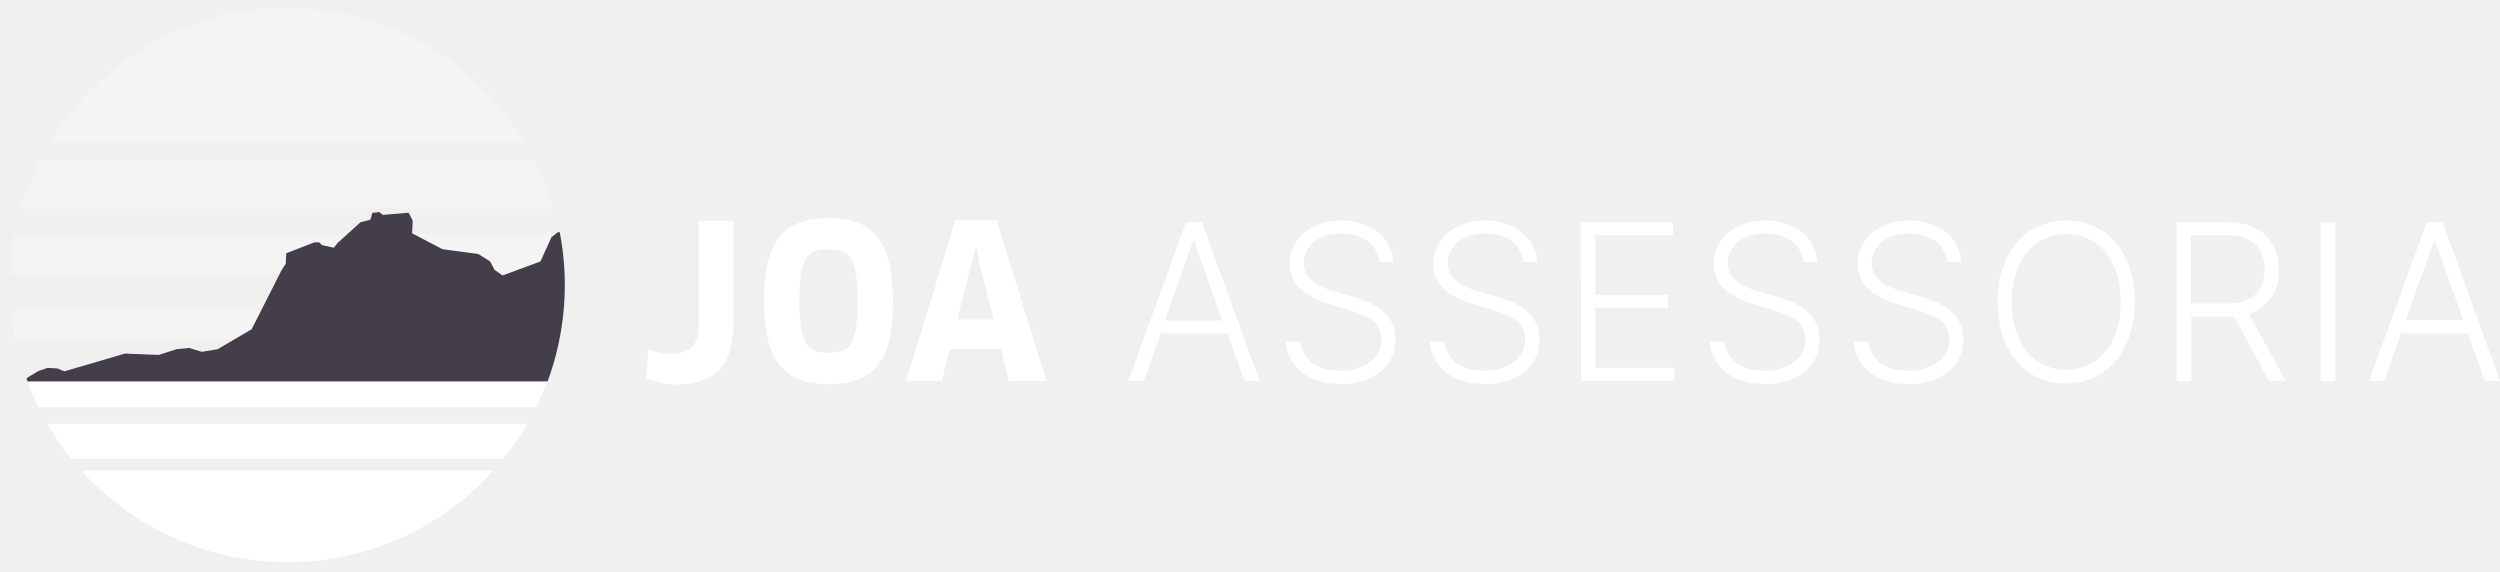
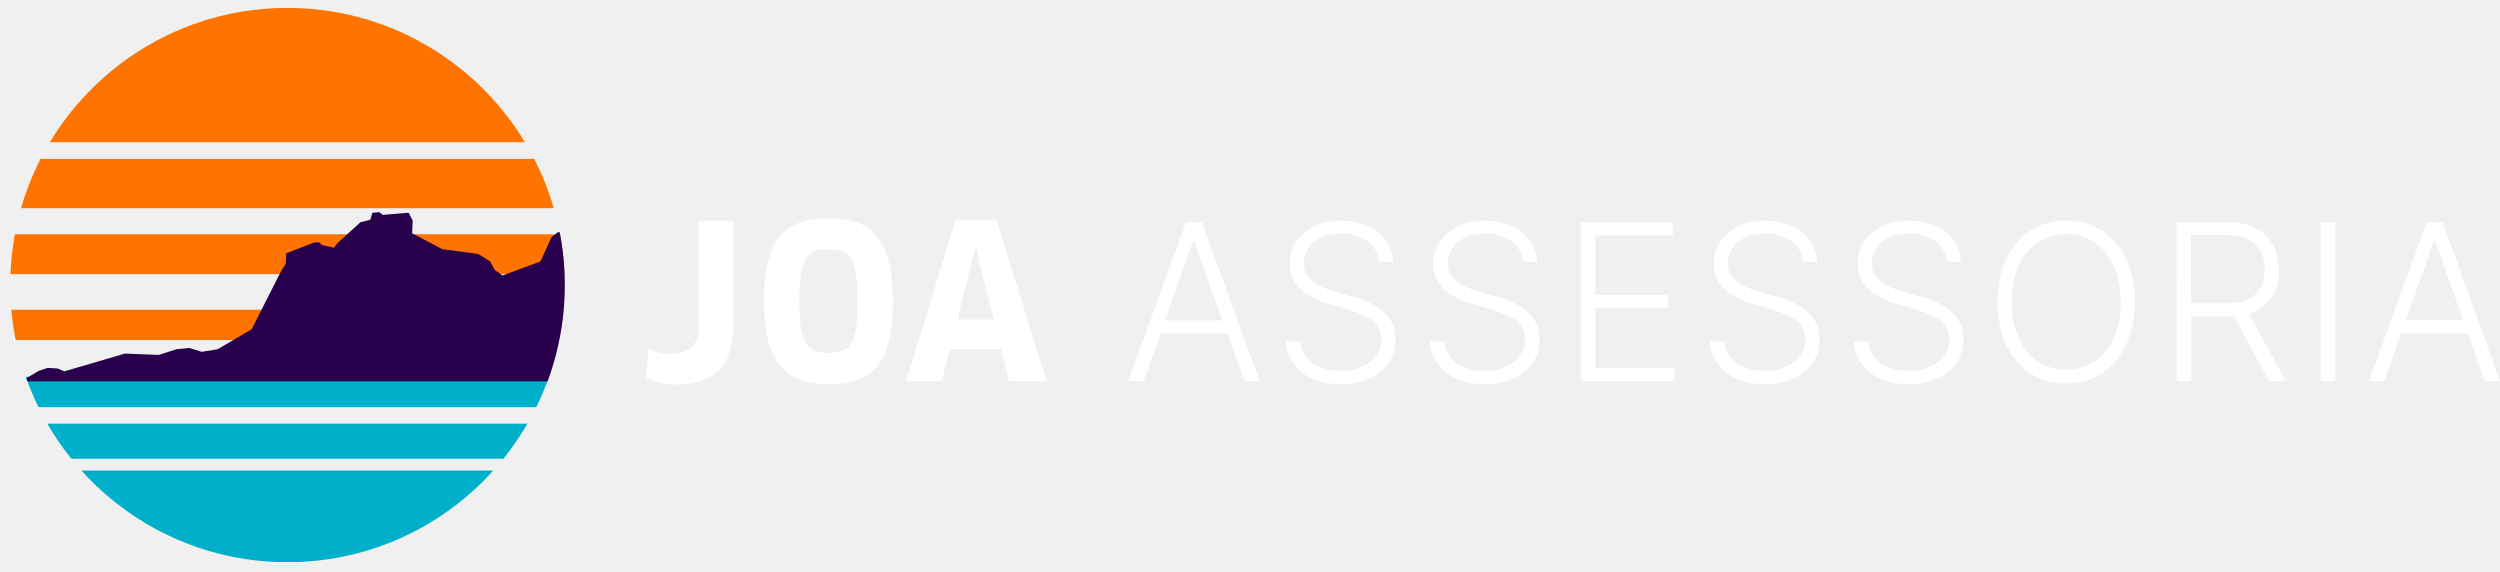
<svg xmlns="http://www.w3.org/2000/svg" id="Camada_1" data-name="Camada 1" viewBox="0 0 315 72">
  <defs>
-     <style>.cls-1{fill:none;}.cls-2{clip-path:url(#clip-path);}.cls-3{fill:#f4f4f4;}.cls-4{fill:#fff;}.cls-5{fill:#433e49;}</style>
+     <style>.cls-1{fill:none;}.cls-2{fill:#fff;}.cls-3{clip-path:url(#clip-path);}.cls-4{fill:#ff7300;}.cls-5{fill:#00b0cb;}.cls-6{fill:#28004c;}</style>
    <clipPath id="clip-path">
      <circle class="cls-1" cx="36.21" cy="35.92" r="34.92" />
    </clipPath>
  </defs>
-   <g class="cls-2">
-     <polygon class="cls-3" points="-4.2 1.01 -4.2 8.13 -4.2 9.61 -4.2 17.92 79.81 17.92 79.81 9.61 79.81 8.13 79.81 1.01 -4.2 1.01" />
-     <rect class="cls-3" x="-4.2" y="20.02" width="84" height="6.21" />
-     <rect class="cls-3" x="-4.2" y="29.52" width="84" height="5.02" />
-     <rect class="cls-3" x="-4.2" y="39.03" width="84" height="3.82" />
-     <polygon class="cls-4" points="79.81 59.29 -4.2 59.29 -4.2 65.2 -4.2 66.35 -4.2 70.81 79.81 70.81 79.81 66.35 79.81 66.35 79.81 59.29" />
-     <rect class="cls-4" x="-4.2" y="53.38" width="84" height="4.42" />
-     <rect class="cls-4" x="-4.2" y="47.48" width="84" height="3.82" />
+   <path class="cls-2" d="M92.39,41c0,5.5-2.78,7.45-7.26,7.45a8,8,0,0,1-3.67-.81l.24-3.7a5.34,5.34,0,0,0,2.73.65c2.37,0,3.62-1,3.62-3.67V27.81h4.34Z" />
+   <path class="cls-2" d="M104.39,48.4c-5.64,0-8.12-3-8.12-10.47s2.37-10.44,8.12-10.44,8.12,3,8.12,10.44C112.52,45.56,110.14,48.4,104.39,48.4Zm0-17c-2.73,0-3.67,1.16-3.67,6.5s.94,6.56,3.7,6.56,3.64-1.21,3.64-6.56-.91-6.47-3.67-6.47Z" />
+   <path class="cls-2" d="M126.14,44h-6.48l-1,4h-4.48l6.21-20.24h5.18L131.86,48h-4.72Zm-3.75-10.74-1.78,7h4.61l-1.78-7L123,31.16h-.08Z" />
+   <path class="cls-2" d="M142.17,48l7.27-20h2l7.27,20H156.8l-2.14-6h-8.4l-2.14,6ZM154,40.38l-3.54-10h-.14l-3.54,10Z" />
+   <path class="cls-2" d="M169,29.41c-2.79,0-4.72,1.57-4.72,3.72s2,3.1,4,3.64l2.11.61c2.54.71,5.43,2,5.43,5.36s-2.6,5.65-6.93,5.65c-4.08,0-6.66-2.18-6.87-5.34h1.87c.2,2.37,2.3,3.67,5,3.67,3,0,5.17-1.61,5.17-4,0-2-1.7-3-4.18-3.69l-2.39-.7c-3.13-.93-5-2.54-5-5.11,0-3.22,2.84-5.44,6.53-5.44s6.4,2.22,6.53,5.22h-1.77C173.56,30.82,171.67,29.41,169,29.41Z" />
+   <path class="cls-2" d="M187.15,29.41c-2.79,0-4.72,1.57-4.72,3.72s2,3.1,4,3.64l2.11.61c2.54.71,5.43,2,5.43,5.36s-2.6,5.65-6.93,5.65c-4.08,0-6.66-2.18-6.87-5.34H182c.2,2.37,2.3,3.67,5,3.67,3,0,5.17-1.61,5.17-4,0-2-1.7-3-4.18-3.69l-2.39-.7c-3.13-.93-5-2.54-5-5.11,0-3.22,2.84-5.44,6.53-5.44S193.55,30,193.69,33h-1.77C191.69,30.82,189.8,29.41,187.15,29.41Z" />
+   <path class="cls-2" d="M199.19,28h11.6v1.64H201v7.53h9.16v1.64H201v7.55h10V48H199.2Z" />
+   <path class="cls-2" d="M222.43,29.41c-2.79,0-4.72,1.57-4.72,3.72s2,3.1,4,3.64l2.11.61c2.54.71,5.43,2,5.43,5.36s-2.6,5.65-6.93,5.65c-4.08,0-6.66-2.18-6.87-5.34h1.87c.2,2.37,2.3,3.67,5,3.67,3,0,5.17-1.61,5.17-4,0-2-1.7-3-4.18-3.69l-2.39-.7c-3.13-.93-5-2.54-5-5.11,0-3.22,2.84-5.44,6.53-5.44S228.83,30,229,33h-1.8C227,30.82,225.08,29.41,222.43,29.41Z" />
+   <path class="cls-2" d="M240.56,29.41c-2.79,0-4.72,1.57-4.72,3.72s2,3.1,4,3.64l2.11.61c2.54.71,5.43,2,5.43,5.36s-2.6,5.65-6.93,5.65c-4.08,0-6.66-2.18-6.87-5.34h1.87c.2,2.37,2.3,3.67,5,3.67,3,0,5.17-1.61,5.17-4,0-2-1.7-3-4.18-3.69l-2.39-.7c-3.13-.93-5-2.54-5-5.11,0-3.22,2.84-5.44,6.53-5.44S247,30,247.09,33h-1.77C245.1,30.82,243.21,29.41,240.56,29.41Z" />
+   <path class="cls-2" d="M260.34,48.32c-5.06,0-8.64-4-8.64-10.27s3.59-10.27,8.64-10.27S269,31.79,269,38,265.4,48.32,260.34,48.32Zm0-18.83c-3.93,0-6.87,3.16-6.87,8.55s2.92,8.55,6.87,8.55,6.88-3.17,6.87-8.55S264.29,29.49,260.34,29.49Z" />
+   <path class="cls-2" d="M274.24,28h6.45c4.25,0,6.44,2.49,6.44,6a5.42,5.42,0,0,1-3.78,5.55L288,48h-2.11l-4.38-8.11h-5.42V48h-1.83Zm6.44,10.24c3.13,0,4.67-1.64,4.67-4.26s-1.53-4.35-4.7-4.35h-4.58v8.6Z" />
+   <path class="cls-2" d="M294.24,48h-1.83V28h1.83Z" />
+   <path class="cls-2" d="M298.5,48l7.27-20h2L315,48h-1.91l-2.14-6h-8.4l-2.14,6Zm11.86-7.67-3.54-10h-.14l-3.54,10Z" />
+   <g class="cls-3">
+     <polygon class="cls-4" points="-4.2 1.01 -4.2 8.13 -4.2 9.61 -4.2 17.92 79.81 17.92 79.81 9.61 79.81 8.13 79.81 1.01 -4.2 1.01" />
+     <rect class="cls-4" x="-4.2" y="20.02" width="84" height="6.21" />
+     <rect class="cls-4" x="-4.2" y="29.52" width="84" height="5.02" />
+     <rect class="cls-4" x="-4.2" y="39.03" width="84" height="3.82" />
+     <polygon class="cls-5" points="79.81 59.29 -4.2 59.29 -4.2 65.2 -4.2 66.35 -4.2 70.81 79.81 70.81 79.81 66.35 79.81 66.35 79.81 59.29" />
+     <rect class="cls-5" x="-4.2" y="53.38" width="84" height="4.42" />
+     <rect class="cls-5" x="-4.2" y="47.48" width="84" height="3.82" />
  </g>
-   <path class="cls-5" d="M69.49,29.88,68.1,32.94l-4.78,1.77-1-.71-.56-1.06L60.26,32l-4.51-.6-3.82-2L52,27.8l-.52-1-3.25.28-.42-.35-.89.08-.26.88L45.42,28l-2.91,2.64-.44.57-1.5-.33-.34-.34h-.62l-3.54,1.37L36,33.24l-.53.82-3.76,7.42L27.43,44l-2,.33-1.62-.49L22.25,44,20,44.72l-4.26-.17L8.11,46.79l-.84-.36L6,46.35l-1.14.39-1.5.89v.14l.11.29H69a35.09,35.09,0,0,0,1.53-18.8h-.24Z" />
-   <path class="cls-4" d="M92.39,41c0,5.5-2.78,7.45-7.26,7.45a8,8,0,0,1-3.67-.81l.24-3.7a5.34,5.34,0,0,0,2.73.65c2.37,0,3.62-1,3.62-3.67V27.81h4.34Z" />
-   <path class="cls-4" d="M104.39,48.4c-5.64,0-8.12-3-8.12-10.47s2.37-10.44,8.12-10.44,8.12,3,8.12,10.44C112.52,45.56,110.14,48.4,104.39,48.4Zm0-17c-2.73,0-3.67,1.16-3.67,6.5s.94,6.56,3.7,6.56,3.64-1.21,3.64-6.56-.91-6.47-3.67-6.47Z" />
-   <path class="cls-4" d="M126.14,44h-6.48l-1,4h-4.48l6.21-20.24h5.18L131.86,48h-4.72Zm-3.75-10.74-1.78,7h4.61l-1.78-7L123,31.16h-.08Z" />
-   <path class="cls-4" d="M142.17,48l7.27-20h2l7.27,20H156.8l-2.14-6h-8.4l-2.14,6ZM154,40.38l-3.54-10h-.14l-3.54,10Z" />
-   <path class="cls-4" d="M169,29.41c-2.79,0-4.72,1.57-4.72,3.72s2,3.1,4,3.64l2.11.61c2.54.71,5.43,2,5.43,5.36s-2.6,5.65-6.93,5.65c-4.08,0-6.66-2.18-6.87-5.34h1.87c.2,2.37,2.3,3.67,5,3.67,3,0,5.17-1.61,5.17-4,0-2-1.7-3-4.18-3.69l-2.39-.7c-3.13-.93-5-2.54-5-5.11,0-3.22,2.84-5.44,6.53-5.44s6.4,2.22,6.53,5.22h-1.77C173.56,30.82,171.67,29.41,169,29.41Z" />
-   <path class="cls-4" d="M187.15,29.41c-2.79,0-4.72,1.57-4.72,3.72s2,3.1,4,3.64l2.11.61c2.54.71,5.43,2,5.43,5.36s-2.6,5.65-6.93,5.65c-4.08,0-6.66-2.18-6.87-5.34H182c.2,2.37,2.3,3.67,5,3.67,3,0,5.17-1.61,5.17-4,0-2-1.7-3-4.18-3.69l-2.39-.7c-3.13-.93-5-2.54-5-5.11,0-3.22,2.84-5.44,6.53-5.44S193.55,30,193.69,33h-1.77C191.69,30.82,189.8,29.41,187.15,29.41Z" />
-   <path class="cls-4" d="M199.19,28h11.6v1.64H201v7.53h9.16v1.64H201v7.55h10V48H199.2Z" />
-   <path class="cls-4" d="M222.43,29.41c-2.79,0-4.72,1.57-4.72,3.72s2,3.1,4,3.64l2.11.61c2.54.71,5.43,2,5.43,5.36s-2.6,5.65-6.93,5.65c-4.08,0-6.66-2.18-6.87-5.34h1.87c.2,2.37,2.3,3.67,5,3.67,3,0,5.17-1.61,5.17-4,0-2-1.7-3-4.18-3.69l-2.39-.7c-3.13-.93-5-2.54-5-5.11,0-3.22,2.84-5.44,6.53-5.44S228.83,30,229,33h-1.8C227,30.82,225.08,29.41,222.43,29.41Z" />
-   <path class="cls-4" d="M240.56,29.41c-2.79,0-4.72,1.57-4.72,3.72s2,3.1,4,3.64l2.11.61c2.54.71,5.43,2,5.43,5.36s-2.6,5.65-6.93,5.65c-4.08,0-6.66-2.18-6.87-5.34h1.87c.2,2.37,2.3,3.67,5,3.67,3,0,5.17-1.61,5.17-4,0-2-1.7-3-4.18-3.69l-2.39-.7c-3.13-.93-5-2.54-5-5.11,0-3.22,2.84-5.44,6.53-5.44S247,30,247.09,33h-1.77C245.1,30.82,243.21,29.41,240.56,29.41Z" />
-   <path class="cls-4" d="M260.34,48.32c-5.06,0-8.64-4-8.64-10.27s3.59-10.27,8.64-10.27S269,31.79,269,38,265.4,48.32,260.34,48.32Zm0-18.83c-3.93,0-6.87,3.16-6.87,8.55s2.92,8.55,6.87,8.55,6.88-3.17,6.87-8.55S264.29,29.49,260.34,29.49Z" />
-   <path class="cls-4" d="M274.24,28h6.45c4.25,0,6.44,2.49,6.44,6a5.42,5.42,0,0,1-3.78,5.55L288,48h-2.11l-4.38-8.11h-5.42V48h-1.83Zm6.44,10.24c3.13,0,4.67-1.64,4.67-4.26s-1.53-4.35-4.7-4.35h-4.58v8.6Z" />
-   <path class="cls-4" d="M294.24,48h-1.83V28h1.83Z" />
-   <path class="cls-4" d="M298.5,48l7.27-20h2L315,48h-1.91l-2.14-6h-8.4l-2.14,6Zm11.86-7.67-3.54-10h-.14l-3.54,10Z" />
+   <path class="cls-6" d="M69.49,29.88,68.1,32.94l-4.78,1.77-1-.71-.56-1.06L60.26,32l-4.51-.6-3.82-2L52,27.8l-.52-1-3.25.28-.42-.35-.89.08-.26.88L45.42,28l-2.91,2.64-.44.57-1.5-.33-.34-.34h-.62l-3.54,1.37L36,33.24l-.53.82-3.76,7.42L27.43,44l-2,.33-1.62-.49L22.25,44,20,44.72l-4.26-.17L8.11,46.79l-.84-.36L6,46.35l-1.14.39-1.5.89v.14l.11.29H69a35.09,35.09,0,0,0,1.53-18.8h-.24Z" />
</svg>
